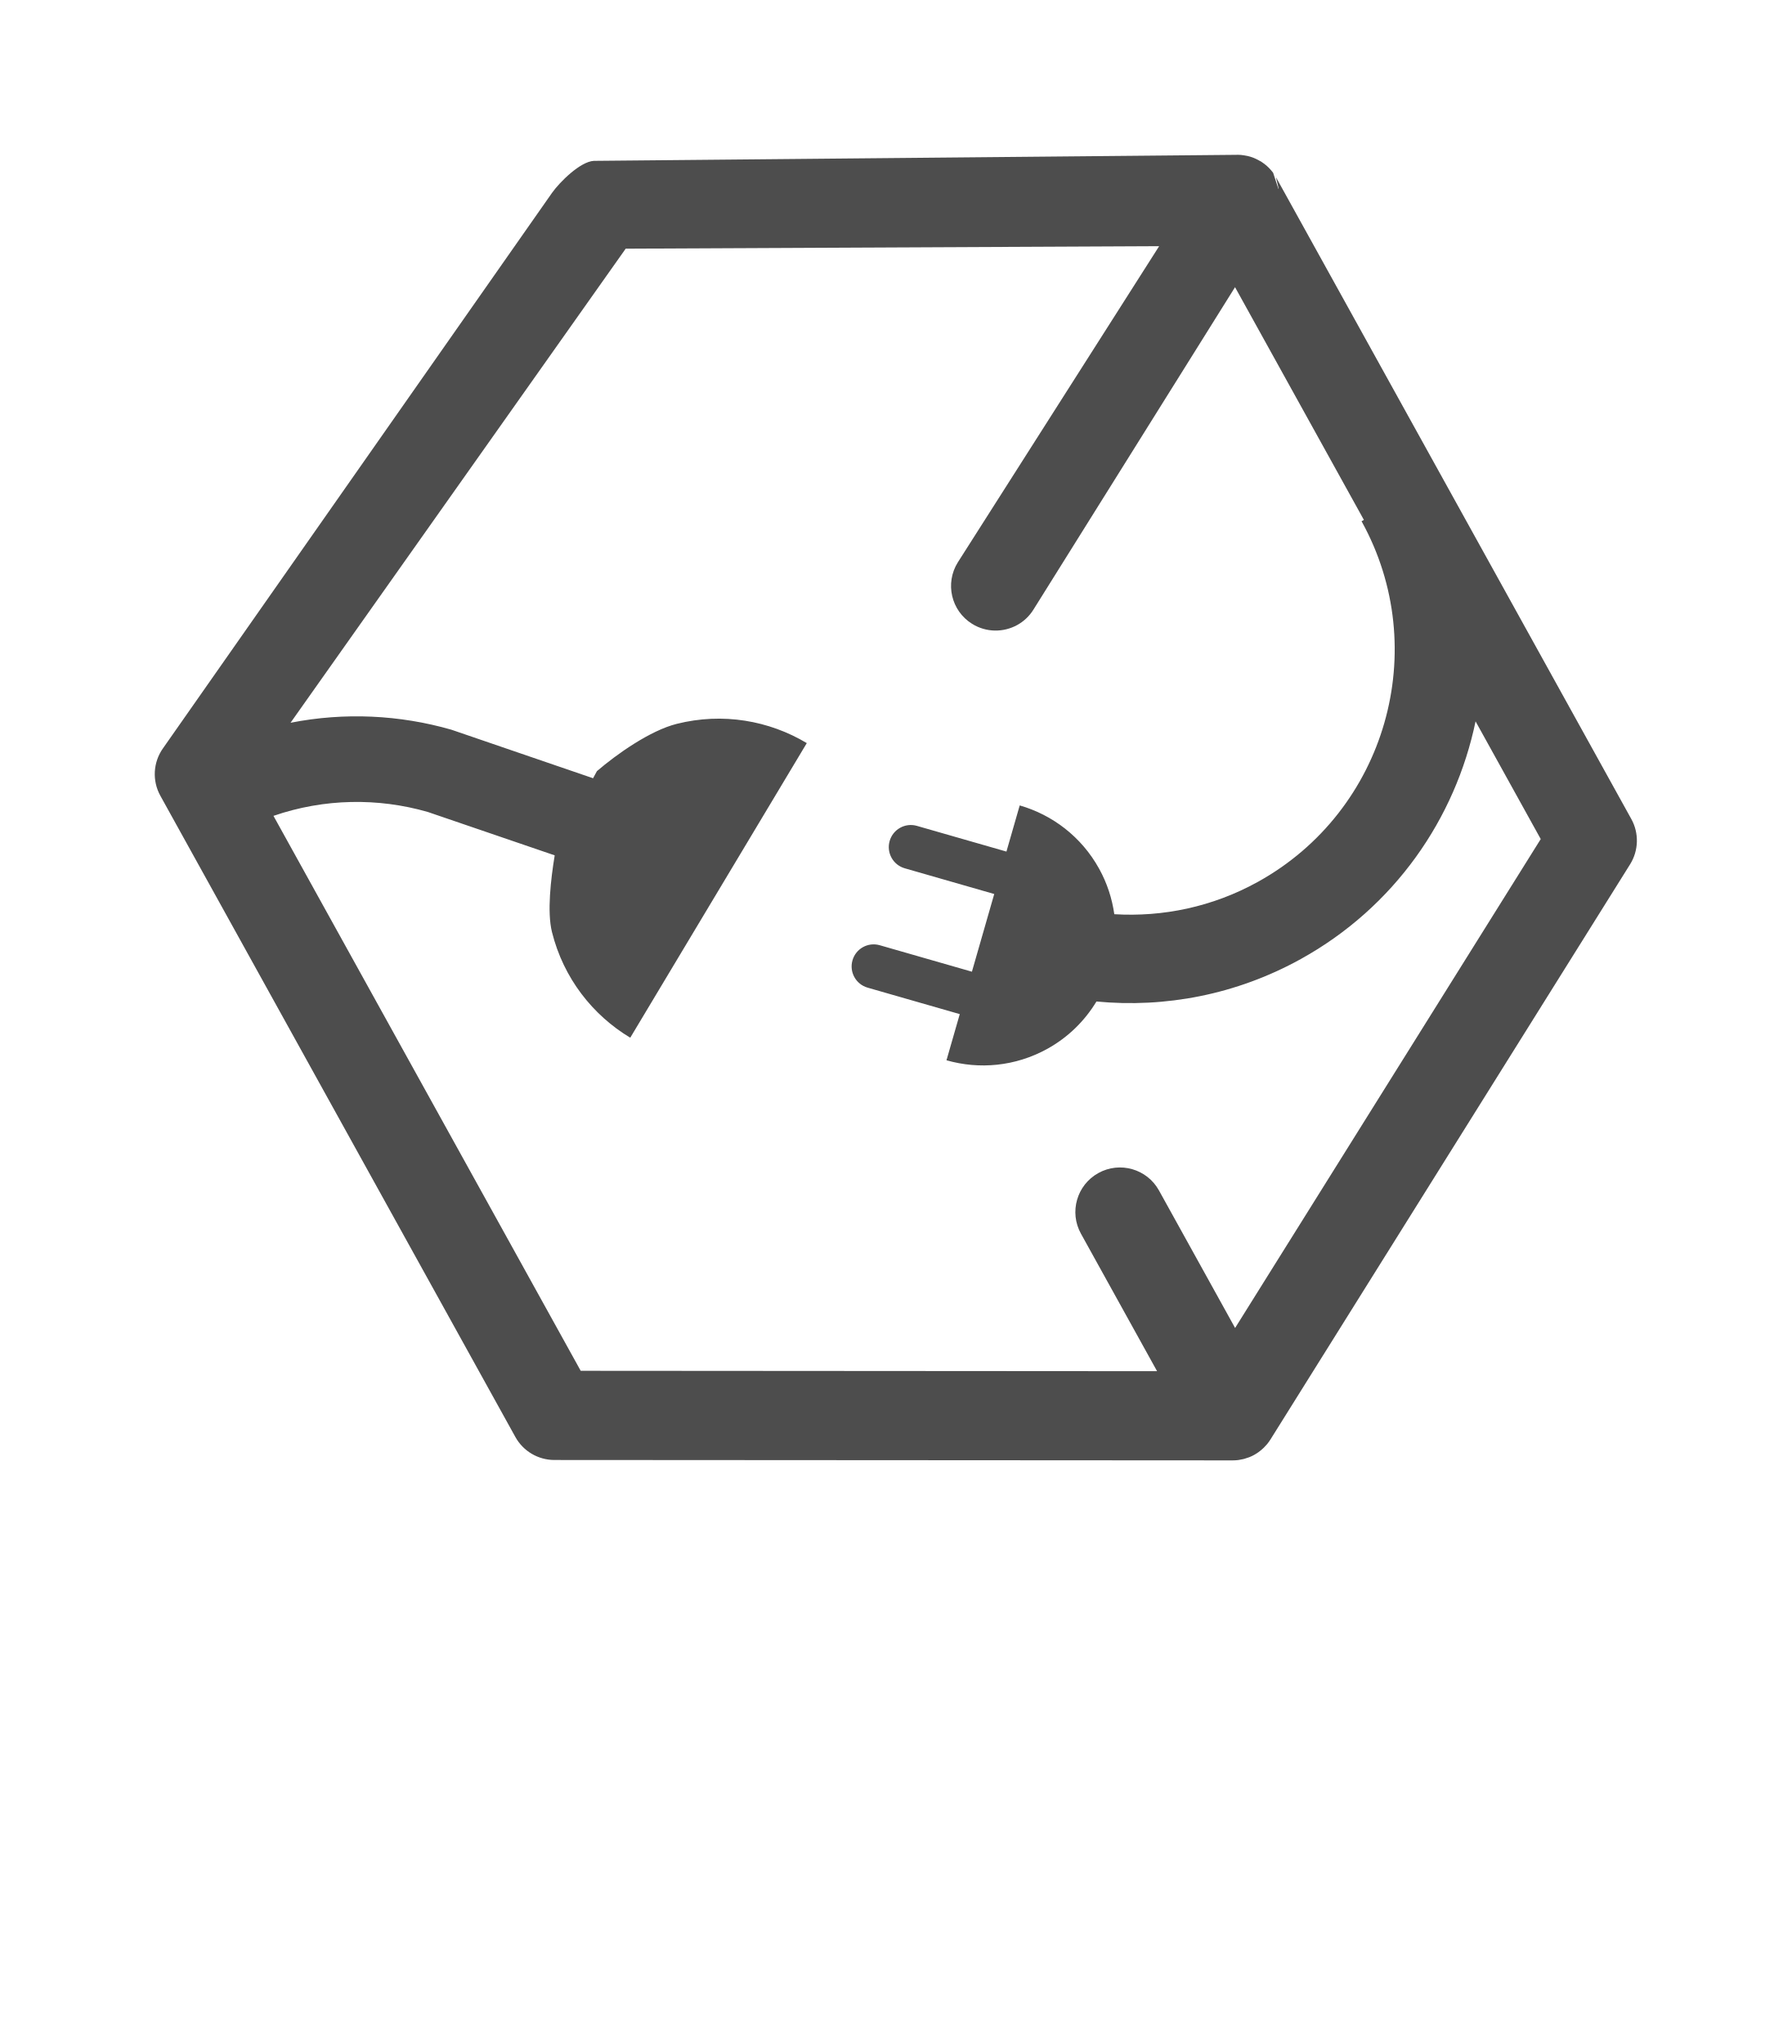
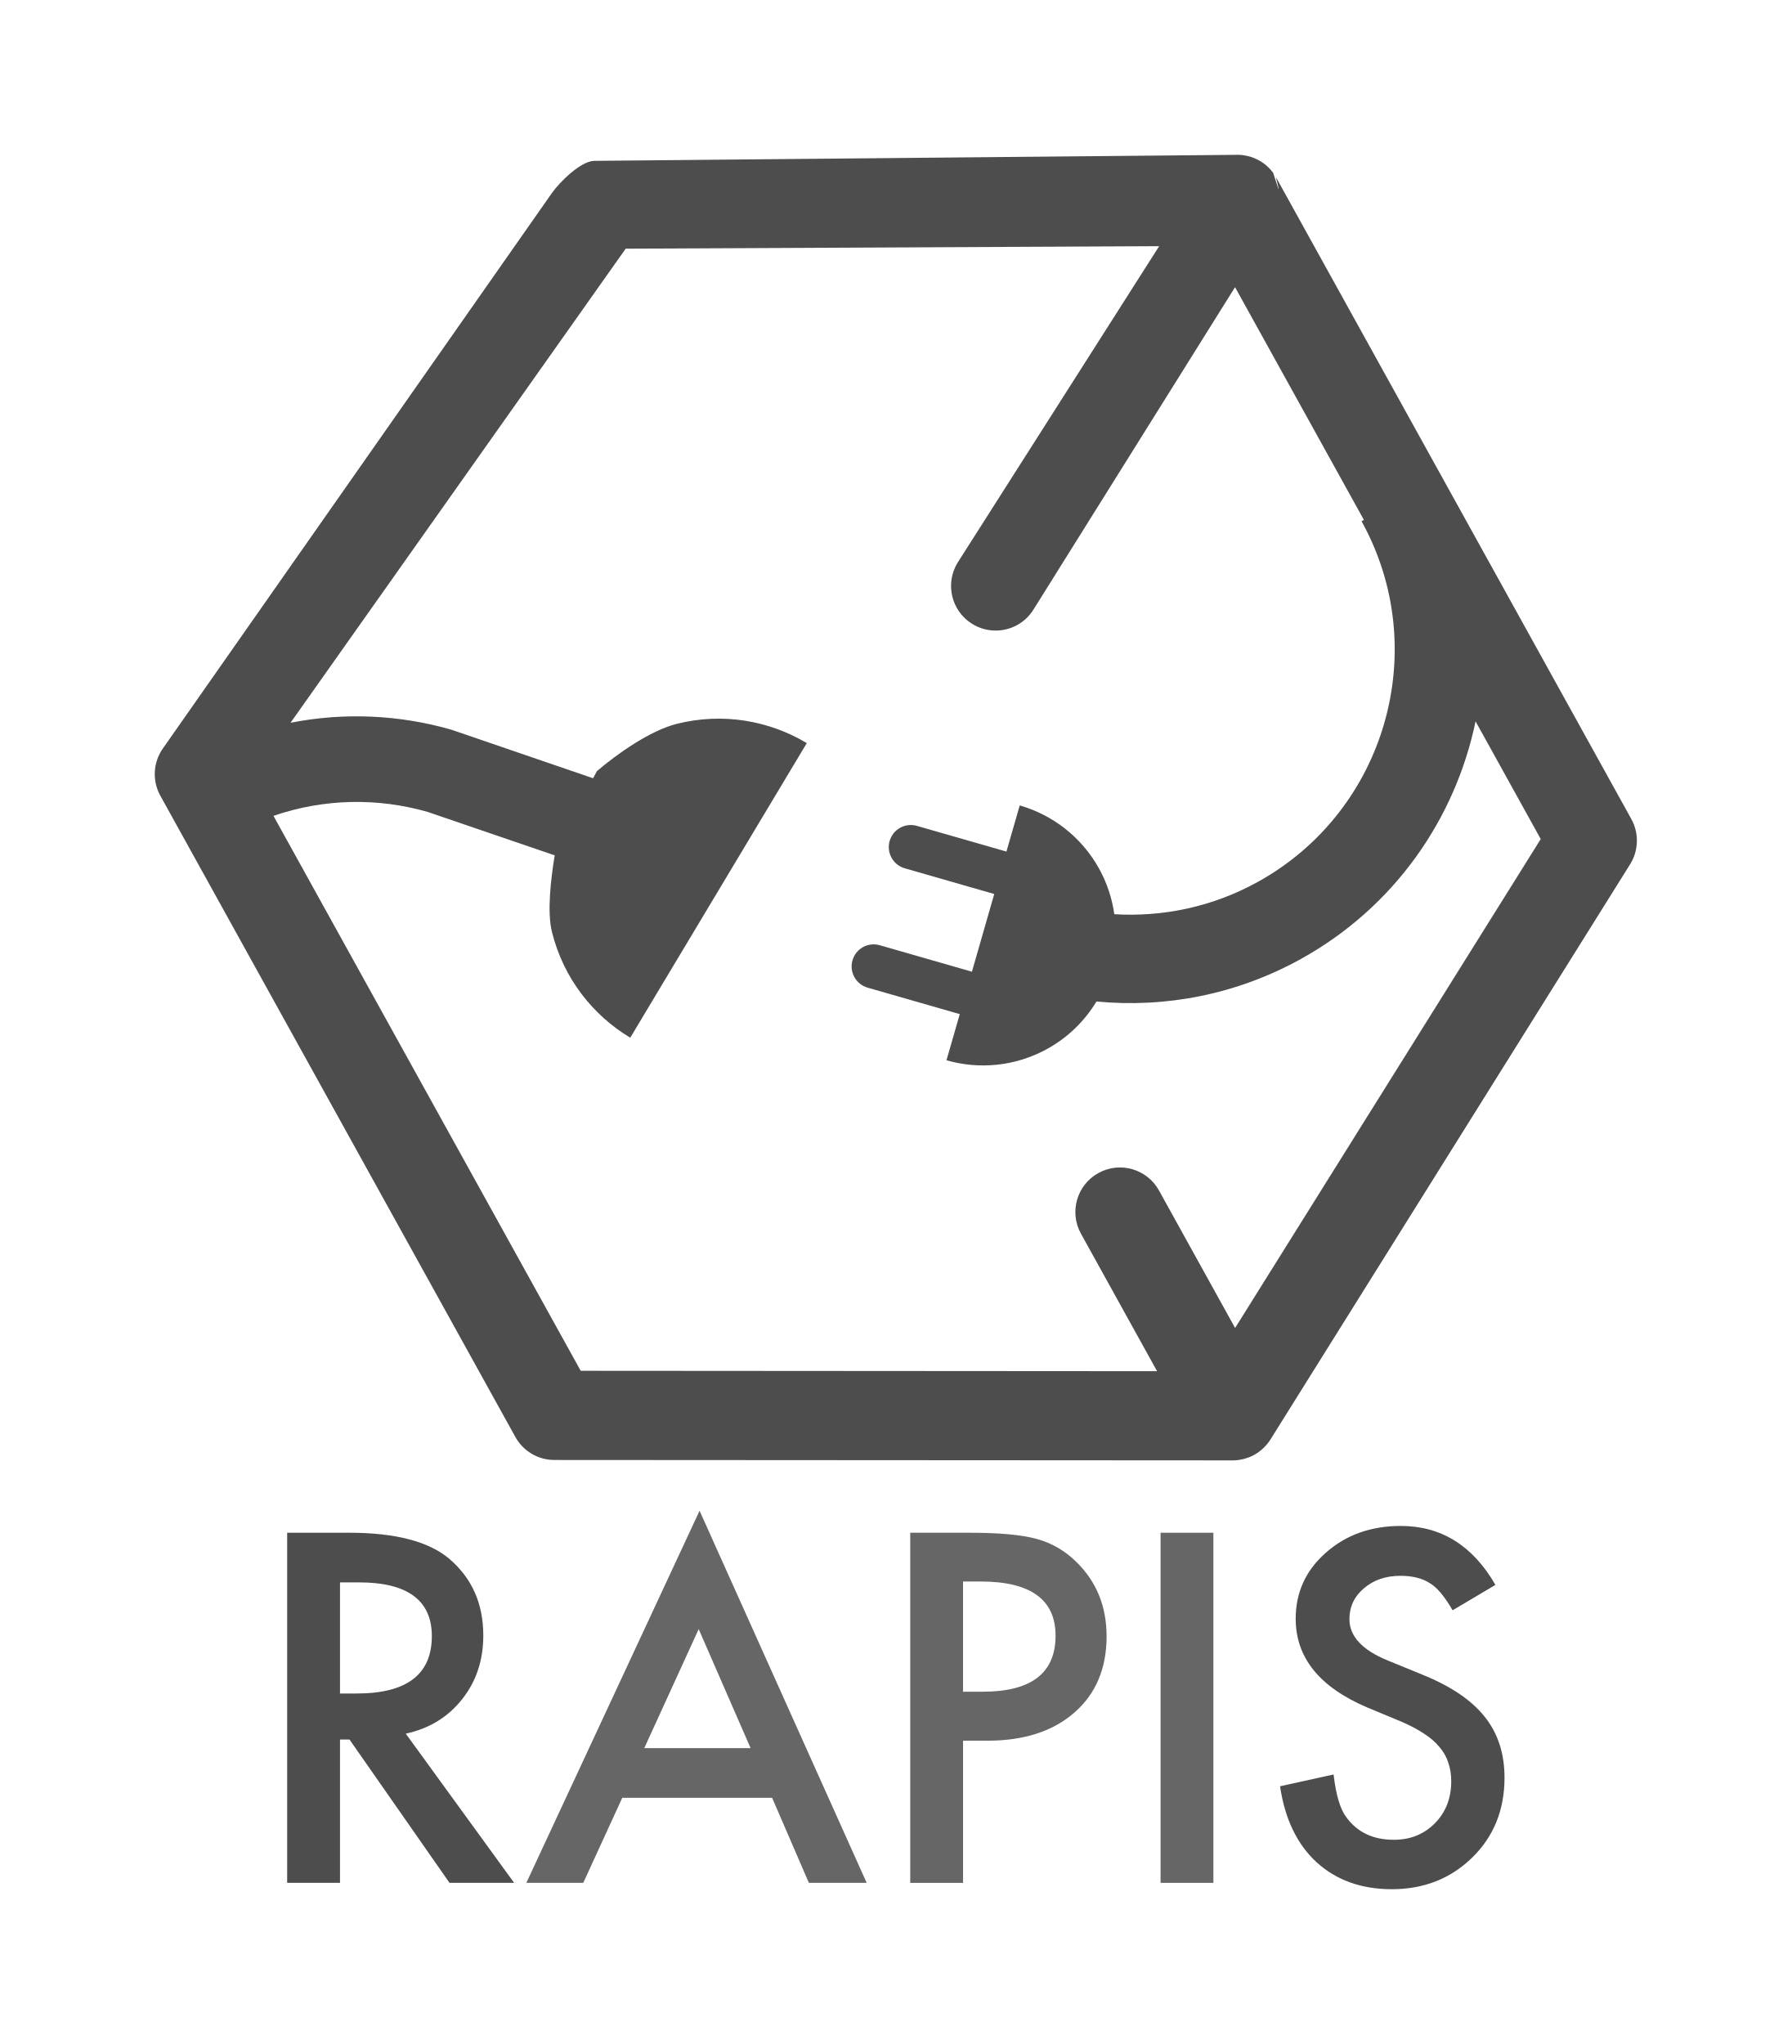
<svg xmlns="http://www.w3.org/2000/svg" width="115.751" height="132.038" viewBox="0 0 115.751 132.038" id="svg2" version="1.1">
  <defs id="defs4" />
  <g id="layer1" transform="translate(-314.172,-360.4281)">
    <path id="path4157" d="m 396.423,371.592 c -0.012,-0.022 -0.032,-0.039 -0.046,-0.06 -0.066,-0.082 -0.133,-0.162 -0.208,-0.238 -0.018,-0.013 -0.028,-0.031 -0.044,-0.045 -0.084,-0.084 -0.175,-0.163 -0.272,-0.236 -0.024,-0.015 -0.045,-0.03 -0.067,-0.047 -0.048,-0.036 -0.098,-0.07 -0.149,-0.104 -0.03,-0.017 -0.061,-0.032 -0.092,-0.048 -0.03,-0.018 -0.061,-0.035 -0.093,-0.052 -0.095,-0.051 -0.194,-0.097 -0.293,-0.137 -0.012,-0.004 -0.021,-0.008 -0.03,-0.013 -0.116,-0.045 -0.234,-0.077 -0.352,-0.107 -0.025,-0.005 -0.047,-0.01 -0.073,-0.013 -0.103,-0.022 -0.207,-0.039 -0.31,-0.049 -0.022,-0.002 -0.044,-0.005 -0.066,-0.007 -0.121,-0.01 -0.244,-0.011 -0.366,-0.004 -0.008,0.004 -0.016,-0.002 -0.025,-10e-4 l -41.404,0.388 c -0.874,0.051 -2.195,1.358 -2.701,2.072 l -25.13,35.876 c -0.641,0.903 -0.708,2.095 -0.171,3.064 l 22.936,41.423 c 0.507,0.917 1.471,1.485 2.519,1.486 l 43.823,0.026 c 0.001,3.6e-4 0,0 0,0 0.116,0.001 0.232,-0.008 0.348,-0.021 0.021,-10e-4 0.038,-0.005 0.057,-0.009 0.091,-0.013 0.183,-0.031 0.275,-0.053 0.029,-0.006 0.058,-0.014 0.086,-0.023 0.082,-0.022 0.163,-0.05 0.244,-0.079 0.024,-0.013 0.054,-0.018 0.081,-0.029 0.103,-0.041 0.204,-0.089 0.303,-0.145 0.099,-0.055 0.193,-0.117 0.283,-0.18 0.025,-0.014 0.046,-0.036 0.068,-0.053 0.068,-0.053 0.135,-0.106 0.196,-0.165 0.021,-0.022 0.044,-0.043 0.068,-0.062 0.067,-0.065 0.128,-0.133 0.189,-0.204 0.013,-0.017 0.025,-0.029 0.039,-0.044 0.071,-0.09 0.14,-0.185 0.203,-0.284 0,0 -4.4e-4,-8.1e-4 0,0 l 23.235,-37.156 c 0.554,-0.888 0.586,-2.008 0.078,-2.924 l -22.936,-41.423 -0.004,-0.008 c -0.06,-0.109 0.213,0.825 0.138,0.724 z m 17.283,43.044 -19.741,31.576 -4.919,-8.884 c -0.771,-1.392 -2.525,-1.894 -3.916,-1.123 -1.391,0.77 -1.895,2.524 -1.125,3.915 l 4.919,8.884 -37.236,-0.025 -19.849,-35.848 c 3.283,-1.131 6.763,-1.174 9.97,-0.252 l 8.199,2.803 c -0.252,1.546 -0.501,3.655 -0.175,4.959 0.743,2.971 2.622,5.359 5.056,6.821 l 11.405,-19.031 c -2.435,-1.457 -5.426,-1.989 -8.399,-1.244 -1.724,0.432 -3.881,1.959 -5.159,3.055 l -0.249,0.459 -9.154,-3.136 c -3.34,-0.959 -6.904,-1.135 -10.391,-0.448 l 21.652,-30.625 34.464,-0.161 -13.006,20.422 c -0.843,1.349 -0.434,3.127 0.916,3.97 0.92,0.575 2.039,0.568 2.926,0.077 0.412,-0.228 0.776,-0.563 1.043,-0.993 l 13.024,-20.828 8.325,15.035 -0.152,0.084 c 4.578,8.267 1.577,18.715 -6.691,23.293 -2.942,1.629 -6.154,2.281 -9.282,2.093 -0.143,-1.005 -0.461,-2.001 -0.982,-2.941 -1.146,-2.07 -3.023,-3.48 -5.129,-4.086 l -0.858,2.981 -5.783,-1.66 0,0 c -0.756,-0.218 -1.545,0.219 -1.762,0.977 -0.217,0.758 0.22,1.547 0.976,1.763 l 5.781,1.661 -1.442,5.019 -5.953,-1.71 0,0 c -0.758,-0.218 -1.547,0.219 -1.763,0.976 -0.217,0.758 0.22,1.547 0.977,1.764 l 5.954,1.71 -0.858,2.981 c 2.109,0.605 4.446,0.406 6.517,-0.74 1.357,-0.751 2.422,-1.818 3.172,-3.056 4.43,0.422 9.025,-0.432 13.204,-2.745 6.051,-3.35 9.979,-9.06 11.288,-15.352 l 4.208,7.6 z" style="fill:#4d4d4d" />
-     <flowRoot xml:space="preserve" id="flowRoot4166" style="font-style:normal;font-variant:normal;font-weight:500;font-stretch:normal;font-size:40px;line-height:125%;font-family:'.Lucida Grande UI';-inkscape-font-specification:'.Lucida Grande UI Medium';letter-spacing:0px;word-spacing:0px;fill:#4d4d4d;fill-opacity:1;stroke:none;stroke-width:1px;stroke-linecap:butt;stroke-linejoin:miter;stroke-opacity:1" transform="translate(104.6561,16.2202)">
-       <flowRegion id="flowRegion4168">
-         <rect id="rect4170" width="174.453" height="133.73" x="225.357" y="436.512" style="font-style:normal;font-variant:normal;font-weight:500;font-stretch:normal;font-family:'.Lucida Grande UI';-inkscape-font-specification:'.Lucida Grande UI Medium';fill:#4d4d4d" />
-       </flowRegion>
-       <flowPara id="flowPara4172" style="font-style:normal;font-variant:normal;font-weight:500;font-stretch:normal;font-size:30px;font-family:Futura;-inkscape-font-specification:'Futura Medium';fill:#4d4d4d">R<flowSpan style="fill:#666666" id="flowSpan4193">API</flowSpan>S</flowPara>
-     </flowRoot>
+     <g transform="translate(104.6561,16.2202)" style="font-style:normal;font-variant:normal;font-weight:500;font-stretch:normal;font-size:40px;line-height:125%;font-family:'.Lucida Grande UI';-inkscape-font-specification:'.Lucida Grande UI Medium';letter-spacing:0px;word-spacing:0px;fill:#4d4d4d;fill-opacity:1;stroke:none;stroke-width:1px;stroke-linecap:butt;stroke-linejoin:miter;stroke-opacity:1" id="flowRoot4166">
+       <path d="m 235.729,456.197 7.002,9.639 -4.175,0 -6.46,-9.258 -0.615,0 0,9.258 -3.413,0 0,-22.617 3.999,0 q 4.482,0 6.475,1.685 2.197,1.875 2.197,4.951 0,2.402 -1.377,4.131 -1.377,1.729 -3.633,2.212 z m -4.248,-2.593 1.084,0 q 4.849,0 4.849,-3.706 0,-3.472 -4.717,-3.472 l -1.216,0 0,7.178 z" style="font-style:normal;font-variant:normal;font-weight:500;font-stretch:normal;font-size:30px;font-family:Futura;-inkscape-font-specification:'Futura Medium';fill:#4d4d4d" id="path4215" />
+       <path d="m 259.4,460.343 -9.683,0 -2.52,5.493 -3.677,0 11.191,-24.038 10.796,24.038 -3.735,0 -2.373,-5.493 z m -1.392,-3.208 -3.354,-7.69 -3.516,7.69 6.87,0 z" style="fill:#666666" id="path4217" />
+       <path d="m 271.734,456.652 0,9.185 -3.413,0 0,-22.617 3.867,0 q 2.842,0 4.292,0.396 1.465,0.396 2.578,1.494 1.948,1.904 1.948,4.805 0,3.105 -2.08,4.922 -2.08,1.816 -5.61,1.816 l -1.582,0 z m 0,-3.164 1.274,0 q 4.702,0 4.702,-3.618 0,-3.501 -4.849,-3.501 l -1.128,0 0,7.119 z" style="fill:#666666" id="path4219" />
+       <path d="m 287.906,443.219 0,22.617 -3.413,0 0,-22.617 3.413,0 z" style="fill:#666666" id="path4221" />
+       <path d="m 306.129,446.588 -2.769,1.641 q -0.776,-1.348 -1.479,-1.758 -0.732,-0.469 -1.89,-0.469 -1.421,0 -2.358,0.806 -0.938,0.791 -0.938,1.992 0,1.655 2.461,2.666 l 2.256,0.923 q 2.754,1.113 4.028,2.725 1.274,1.597 1.274,3.926 0,3.12 -2.08,5.156 -2.095,2.051 -5.2,2.051 -2.944,0 -4.863,-1.743 -1.89,-1.743 -2.358,-4.907 l 3.457,-0.762 q 0.234,1.992 0.82,2.754 1.055,1.465 3.076,1.465 1.597,0 2.651,-1.069 1.055,-1.069 1.055,-2.71 0,-0.659 -0.19,-1.201 -0.176,-0.557 -0.571,-1.011 -0.381,-0.469 -0.996,-0.864 -0.615,-0.41 -1.465,-0.776 l -2.183,-0.908 q -4.644,-1.963 -4.644,-5.742 0,-2.549 1.948,-4.263 1.948,-1.729 4.849,-1.729 3.911,0 6.108,3.809 z" style="font-style:normal;font-variant:normal;font-weight:500;font-stretch:normal;font-size:30px;font-family:Futura;-inkscape-font-specification:'Futura Medium';fill:#4d4d4d" id="path4223" />
+     </g>
  </g>
</svg>
